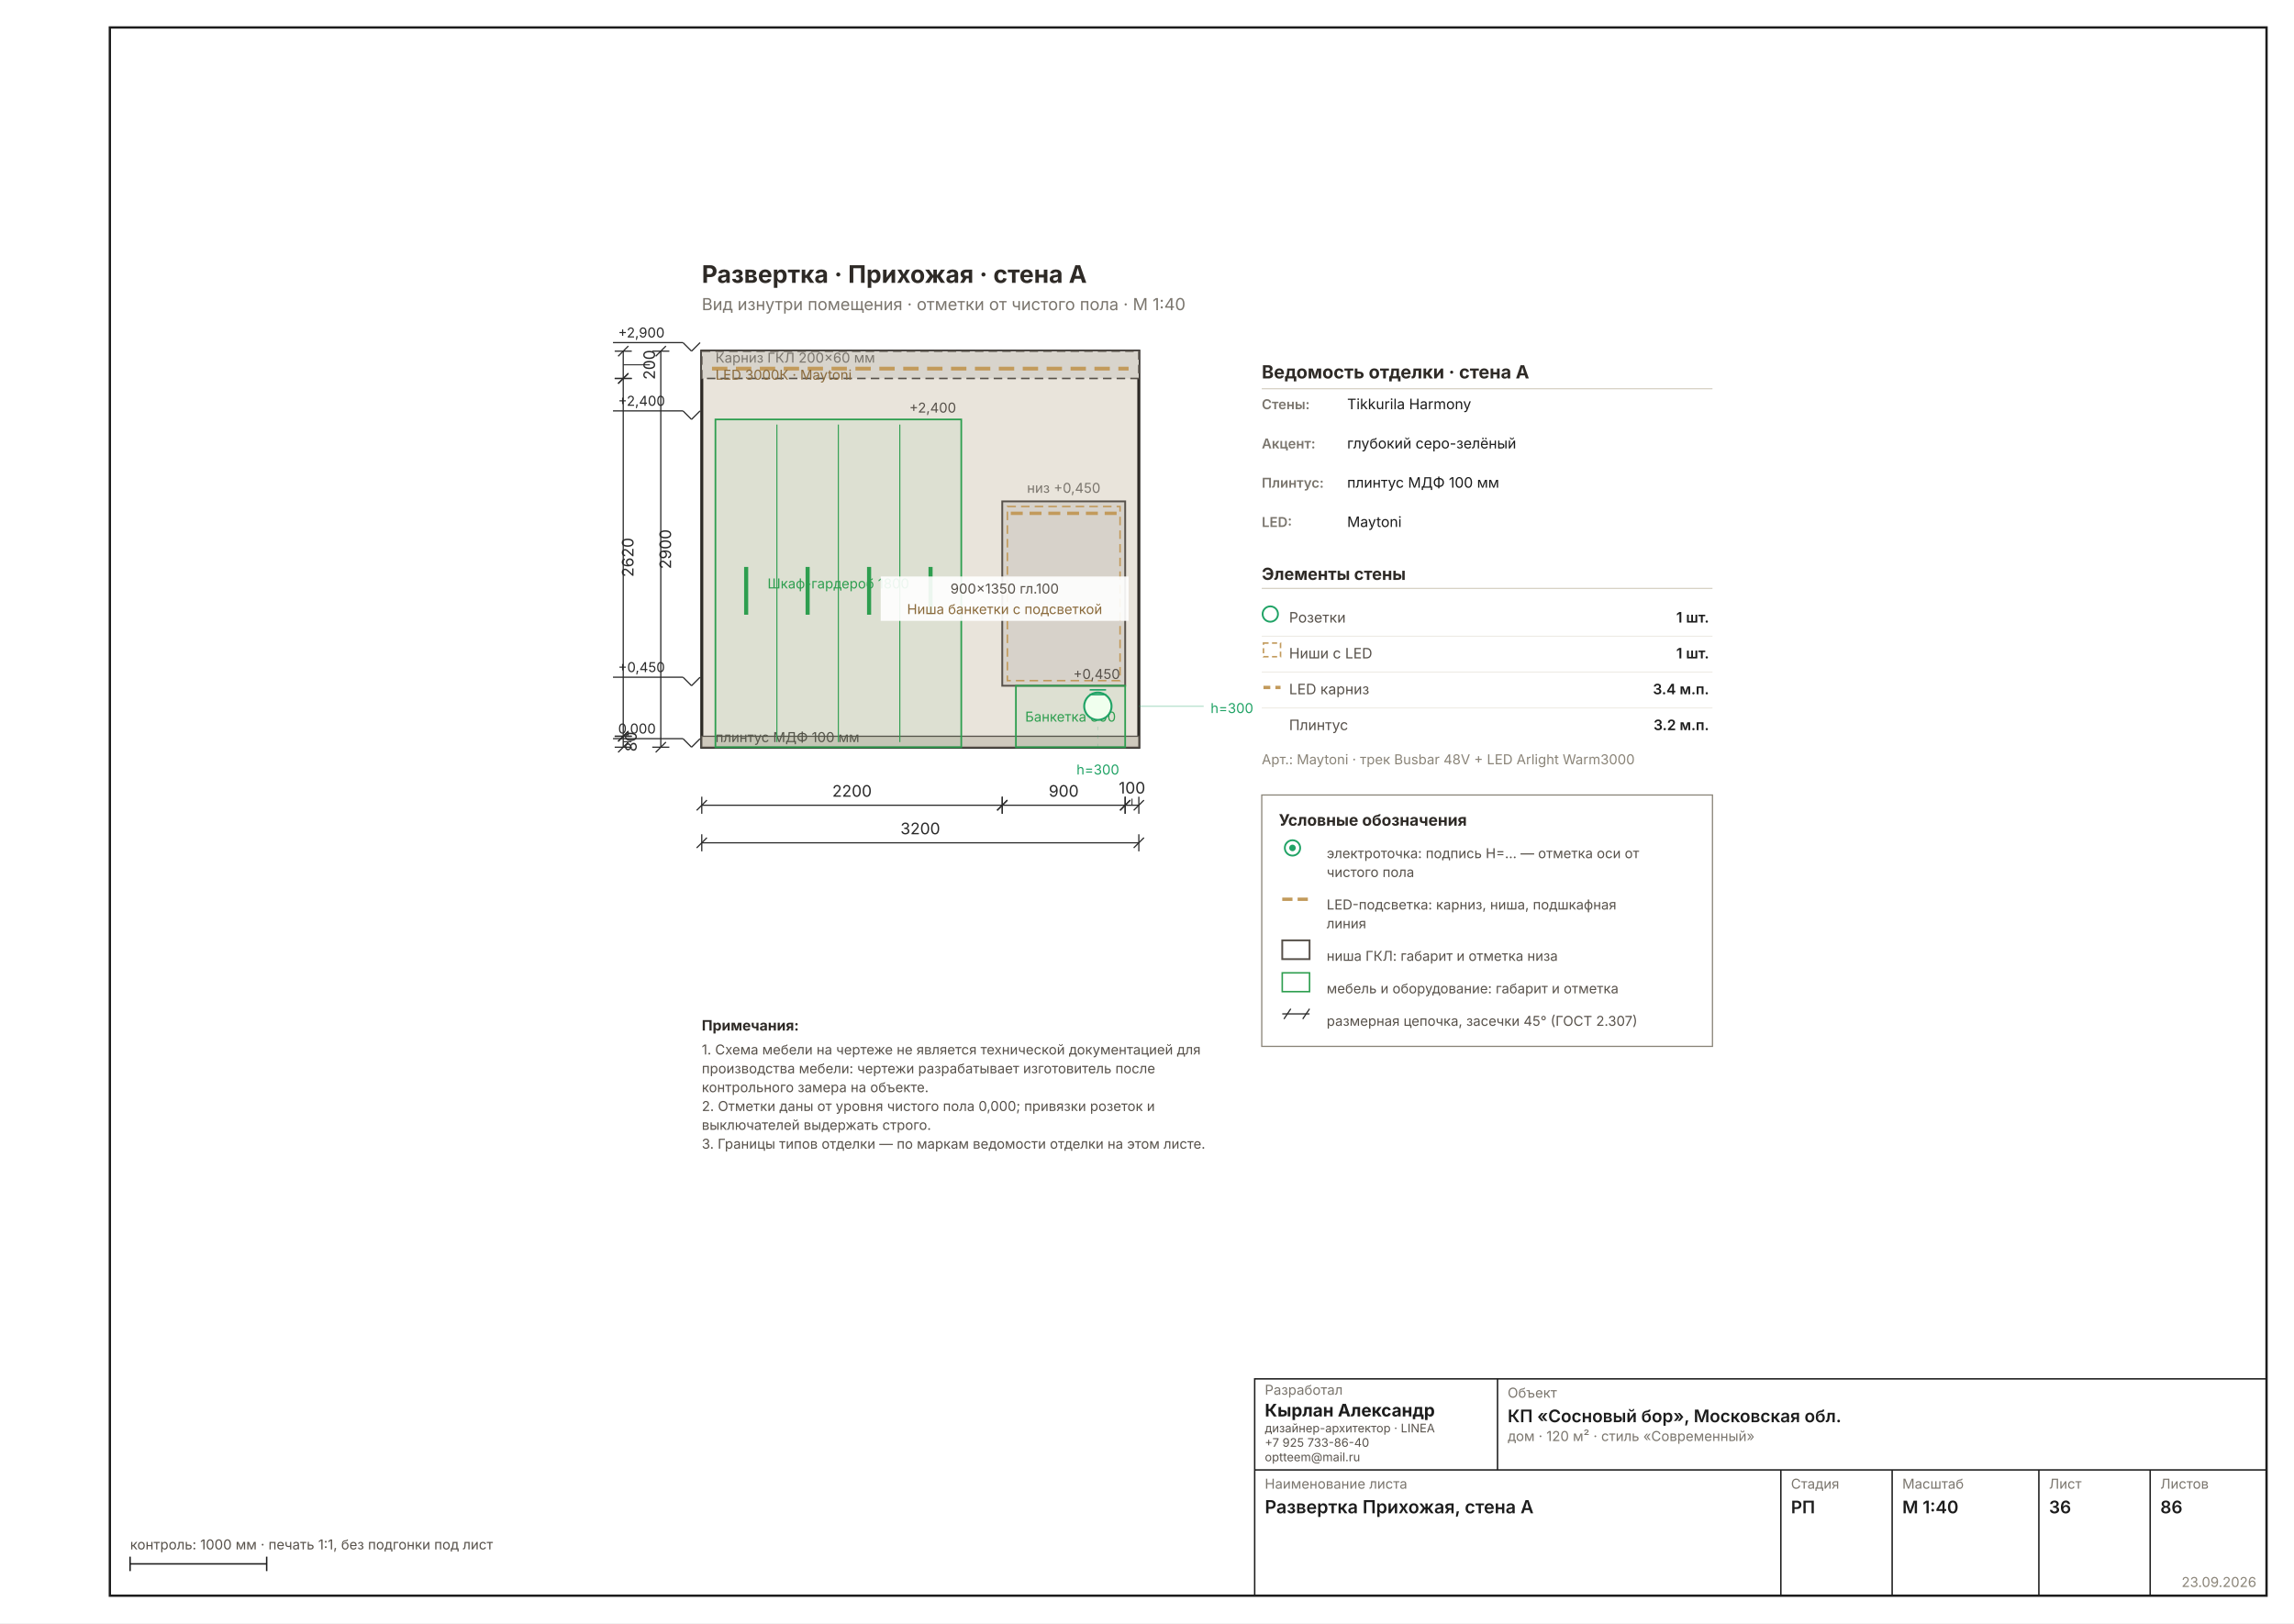
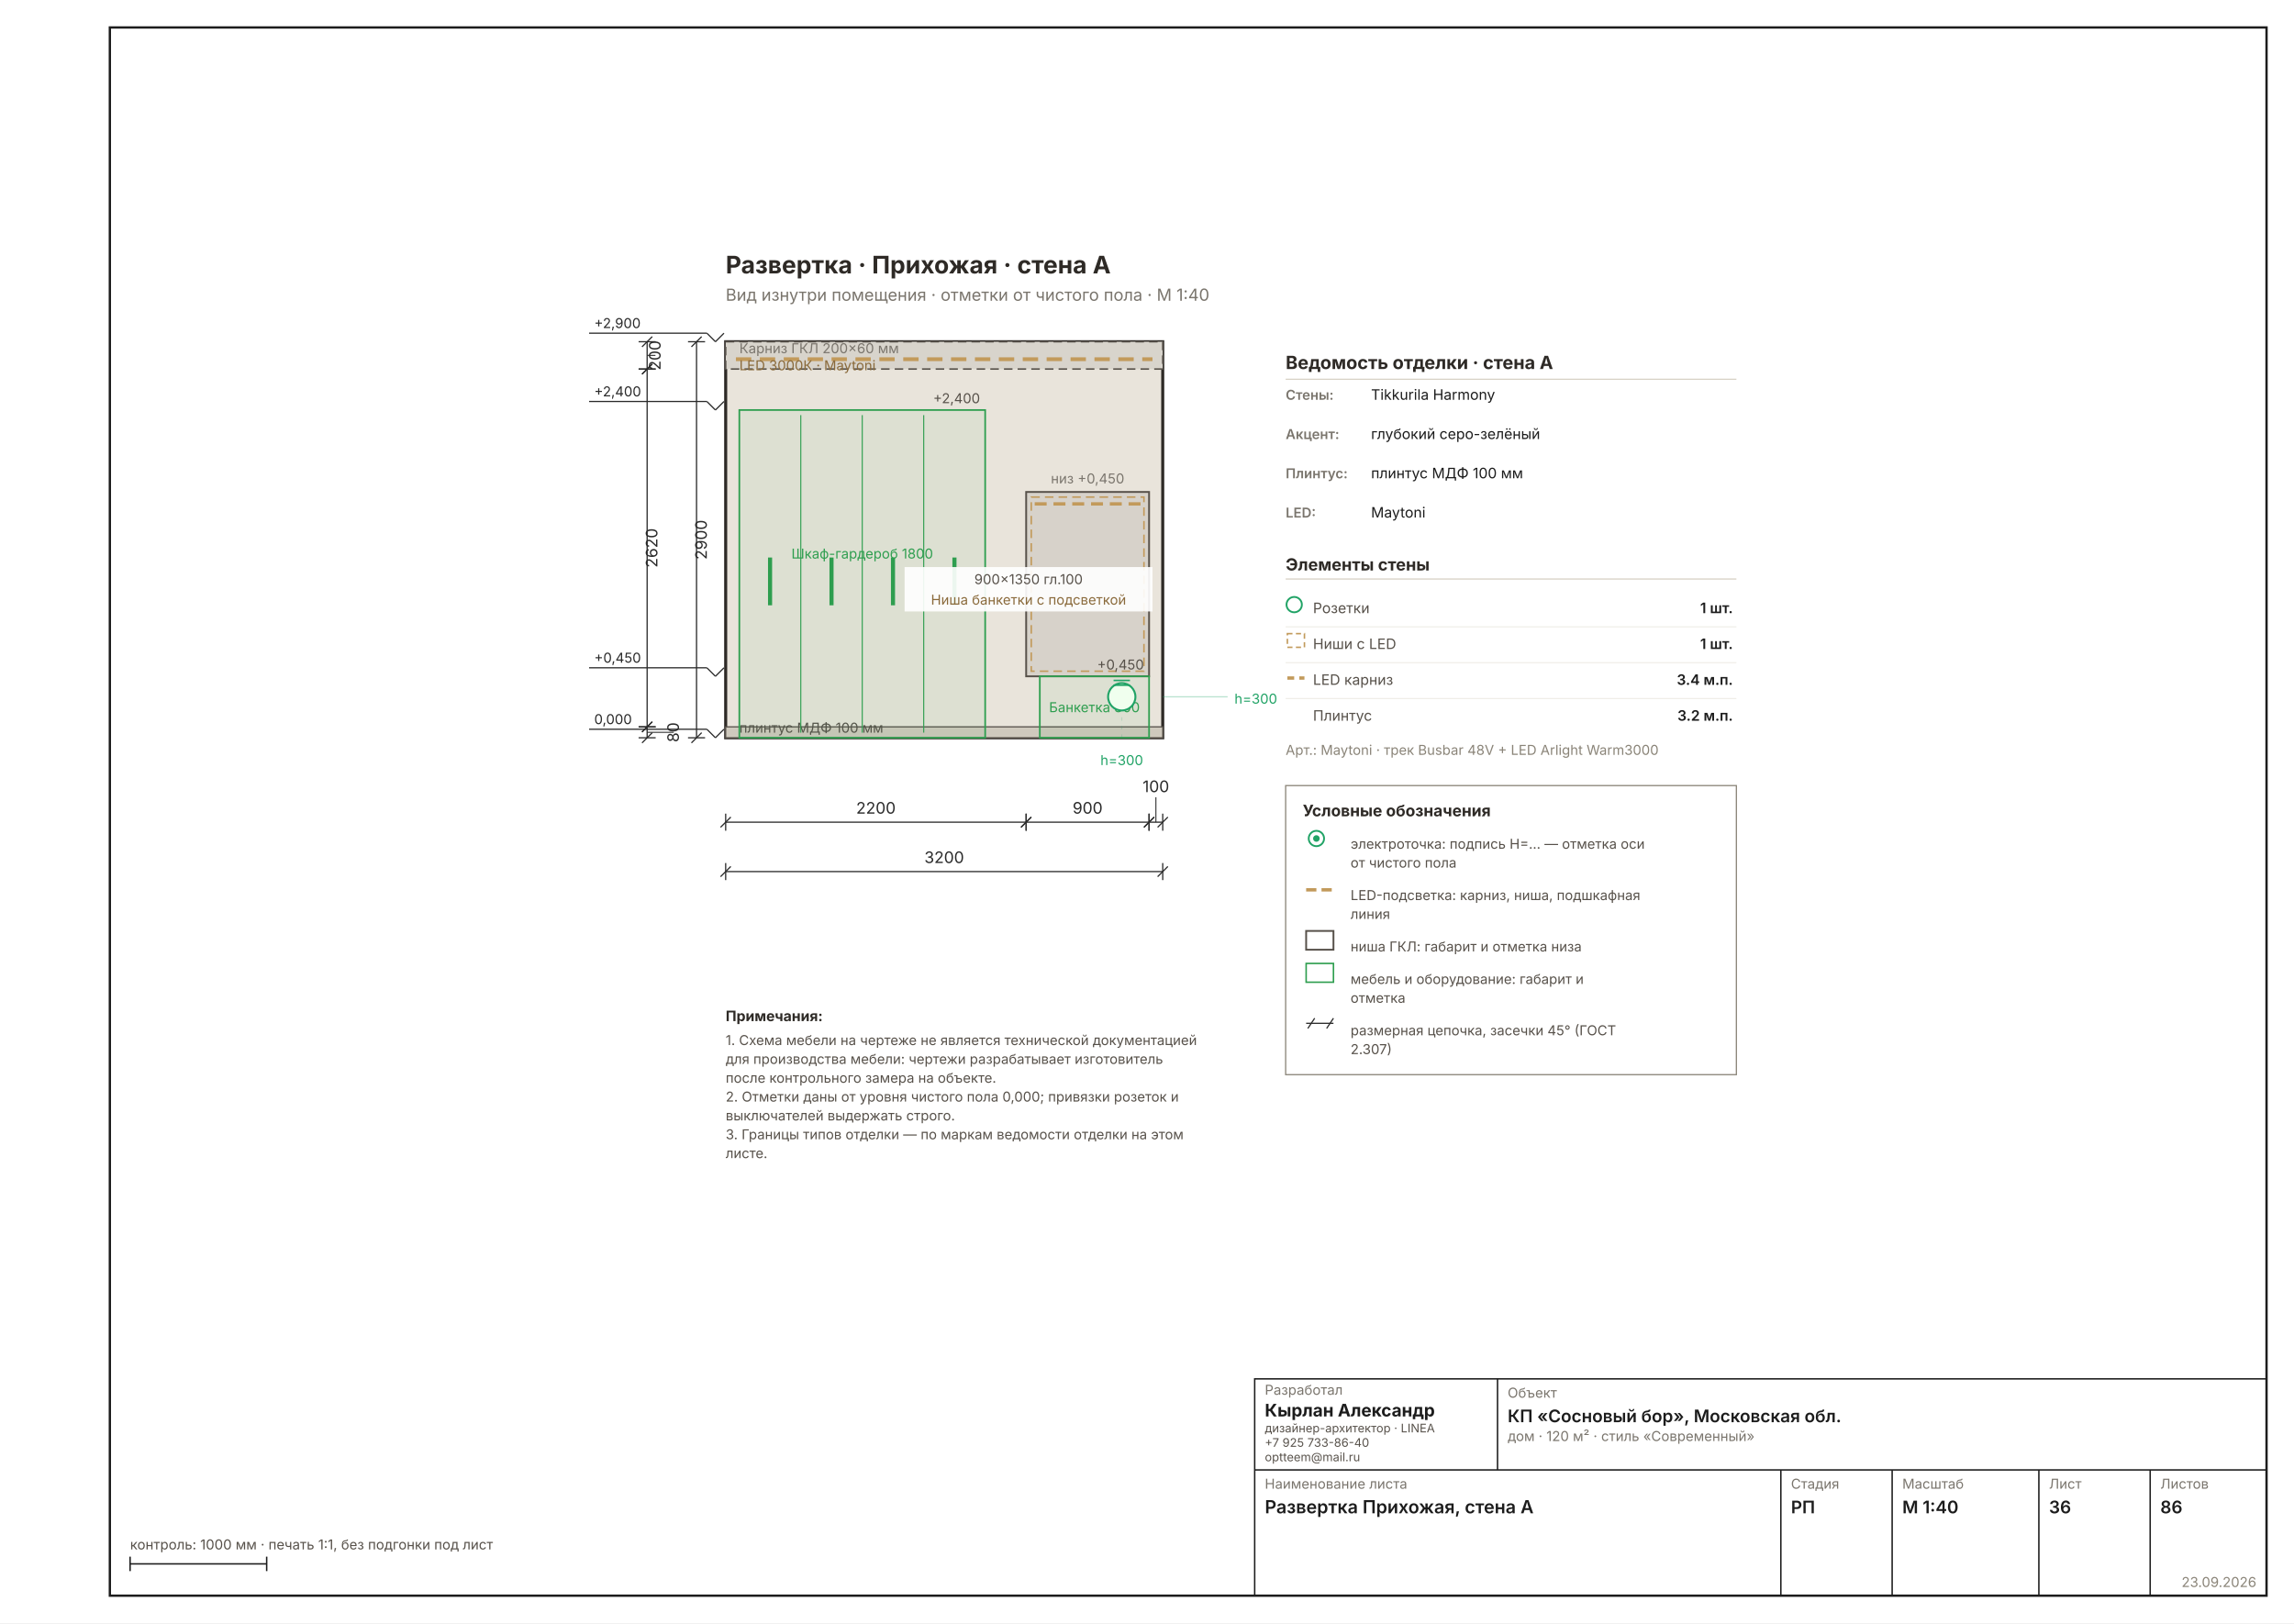
<svg xmlns="http://www.w3.org/2000/svg" width="1587" height="1123" viewBox="0 0 1587 1123" font-family="Inter, &quot;Helvetica Neue&quot;, Arial, sans-serif" data-sheet="elevation" data-scale="1:40">
  <rect width="1587" height="1123" fill="#FFFFFF" />
  <rect x="76" y="19" width="1492" height="1085" fill="none" stroke="#1C1C1C" stroke-width="1.6" />
-   <g transform="translate(379.1899 136.6506) scale(1.1811)">
+   <g transform="translate(395.7253 130.1326) scale(1.1811)">
    <rect x="90" y="90" width="256" height="232" fill="#E9E4DB" stroke="#2E2A26" stroke-width="1.78" />
    <rect x="90" y="90" width="256" height="16" fill="#D8D4CC" stroke="#57514A" stroke-width="0.89" stroke-dasharray="5 3" />
    <line x1="96" y1="100.24" x2="340" y2="100.24" stroke="#C29A5B" stroke-width="2.22" stroke-dasharray="9 5" />
    <text x="98" y="96.72" font-size="8.00" fill="#7A756D">Карниз ГКЛ 200×60 мм</text>
    <text x="98" y="106.72" font-size="8.00" fill="#8A6A3B">LED 3000К · Maytoni</text>
    <rect x="90" y="315.6" width="256" height="6.4" fill="#CFC9BD" stroke="#57514A" stroke-width="0.71" />
    <text x="98" y="319" font-size="8.00" fill="#57514A">плинтус МДФ 100 мм</text>
    <rect x="266" y="178" width="72" height="108" fill="#00000014" stroke="#57514A" stroke-width="1.07" />
    <rect x="269" y="181" width="66" height="102" fill="none" stroke="#C29A5B" stroke-width="0.89" stroke-dasharray="5 3" />
    <line x1="271" y1="185" x2="333" y2="185" stroke="#C29A5B" stroke-width="1.96" stroke-dasharray="7 4" />
    <text x="302" y="173" font-size="8.00" fill="#7A756D" text-anchor="middle">низ +0,450</text>
    <rect x="98" y="130" width="144" height="192" fill="#2E9E4F0F" stroke="#2E9E4F" stroke-width="0.98" />
    <line x1="134" y1="133" x2="134" y2="319" stroke="#2E9E4F" stroke-width="0.62" />
    <line x1="170" y1="133" x2="170" y2="319" stroke="#2E9E4F" stroke-width="0.62" />
    <line x1="206" y1="133" x2="206" y2="319" stroke="#2E9E4F" stroke-width="0.62" />
    <rect x="114.8" y="216.4" width="2.4" height="28" fill="#2E9E4F" />
    <rect x="150.8" y="216.4" width="2.4" height="28" fill="#2E9E4F" />
    <rect x="186.8" y="216.4" width="2.4" height="28" fill="#2E9E4F" />
    <rect x="222.8" y="216.4" width="2.4" height="28" fill="#2E9E4F" />
    <rect x="274" y="286" width="64" height="36" fill="#2E9E4F0F" stroke="#2E9E4F" stroke-width="0.98" />
    <g data-el="level" stroke="#2A2A2A" stroke-width="0.71" fill="none">
      <line x1="79" y1="317" x2="84" y2="322" />
      <line x1="84" y1="322" x2="89" y2="317" />
-       <line x1="79" y1="317" x2="38" y2="317" />
-     </g>
-     <text x="41" y="314" font-size="8.00" fill="#2A2A2A" text-anchor="start">0,000</text>
+       <line x1="79" y1="317" x2="10" y2="317" />
+     </g>
+     <text x="13" y="314" font-size="8.00" fill="#2A2A2A" text-anchor="start">0,000</text>
    <g data-el="level" stroke="#2A2A2A" stroke-width="0.71" fill="none">
      <line x1="79" y1="281" x2="84" y2="286" />
      <line x1="84" y1="286" x2="89" y2="281" />
-       <line x1="79" y1="281" x2="38" y2="281" />
-     </g>
-     <text x="41" y="278" font-size="8.00" fill="#2A2A2A" text-anchor="start">+0,450</text>
+       <line x1="79" y1="281" x2="10" y2="281" />
+     </g>
+     <text x="13" y="278" font-size="8.00" fill="#2A2A2A" text-anchor="start">+0,450</text>
    <g data-el="level" stroke="#2A2A2A" stroke-width="0.71" fill="none">
      <line x1="79" y1="125" x2="84" y2="130" />
      <line x1="84" y1="130" x2="89" y2="125" />
-       <line x1="79" y1="125" x2="38" y2="125" />
-     </g>
-     <text x="41" y="122" font-size="8.00" fill="#2A2A2A" text-anchor="start">+2,400</text>
+       <line x1="79" y1="125" x2="10" y2="125" />
+     </g>
+     <text x="13" y="122" font-size="8.00" fill="#2A2A2A" text-anchor="start">+2,400</text>
    <g data-el="level" stroke="#2A2A2A" stroke-width="0.71" fill="none">
      <line x1="79" y1="85" x2="84" y2="90" />
      <line x1="84" y1="90" x2="89" y2="85" />
-       <line x1="79" y1="85" x2="38" y2="85" />
-     </g>
-     <text x="41" y="82" font-size="8.00" fill="#2A2A2A" text-anchor="start">+2,900</text>
-     <text x="170" y="229" font-size="8.00" fill="#2E9E4F" text-anchor="middle">Шкаф-гардероб 1800</text>
+       <line x1="79" y1="85" x2="10" y2="85" />
+     </g>
+     <text x="13" y="82" font-size="8.00" fill="#2A2A2A" text-anchor="start">+2,900</text>
+     <text x="170" y="217" font-size="8.00" fill="#2E9E4F" text-anchor="middle">Шкаф-гардероб 1800</text>
    <text x="239" y="126" font-size="8.00" fill="#57514A" text-anchor="end">+2,400</text>
    <text x="306" y="307" font-size="8.00" fill="#2E9E4F" text-anchor="middle">Банкетка 800</text>
    <text x="335" y="282" font-size="8.00" fill="#57514A" text-anchor="end">+0,450</text>
    <rect x="194.8" y="222" width="145.2" height="26" fill="#FFFFFFE8" />
    <text x="267.4" y="232" font-size="8.00" fill="#57514A" text-anchor="middle">900×1350 гл.100</text>
    <text x="267.4" y="244" font-size="8.00" fill="#8A6A3B" text-anchor="middle">Ниша банкетки с подсветкой</text>
    <circle cx="322" cy="298" r="8" fill="#F0FFEE" stroke="#21A366" stroke-width="1.16" />
    <line x1="317.2" y1="291.2" x2="326.8" y2="291.2" stroke="#21A366" stroke-width="0.89" />
    <line x1="317.2" y1="288.4" x2="326.8" y2="288.4" stroke="#21A366" stroke-width="0.89" />
    <line x1="322" y1="322" x2="322" y2="307" stroke="#21A36630" stroke-width="0.58" stroke-dasharray="2 3" />
    <text x="322" y="338" font-size="8.00" fill="#21A366" text-anchor="middle">h=300</text>
    <line x1="346" y1="298" x2="384" y2="298" stroke="#21A36650" stroke-width="0.71" />
    <text x="388" y="302" font-size="8.00" fill="#21A366">h=300</text>
    <g data-el="chain">
      <g data-el="dim" stroke="#2A2A2A" stroke-width="0.71" fill="none">
-         <line x1="90" y1="356" x2="266" y2="356" />
-         <line x1="90" y1="351" x2="90" y2="361" />
-         <line x1="266" y1="351" x2="266" y2="361" />
-         <line x1="87" y1="359" x2="93" y2="353" />
-         <line x1="263" y1="359" x2="269" y2="353" />
-       </g>
-       <text x="178" y="351" font-size="9.33" fill="#2A2A2A" text-anchor="middle">2200</text>
-       <g data-el="dim" stroke="#2A2A2A" stroke-width="0.71" fill="none">
-         <line x1="266" y1="356" x2="338" y2="356" />
-         <line x1="266" y1="351" x2="266" y2="361" />
-         <line x1="338" y1="351" x2="338" y2="361" />
-         <line x1="263" y1="359" x2="269" y2="353" />
-         <line x1="335" y1="359" x2="341" y2="353" />
-       </g>
-       <text x="302" y="351" font-size="9.33" fill="#2A2A2A" text-anchor="middle">900</text>
-       <g data-el="dim" stroke="#2A2A2A" stroke-width="0.71" fill="none">
-         <line x1="338" y1="356" x2="346" y2="356" />
-         <line x1="338" y1="351" x2="338" y2="361" />
-         <line x1="346" y1="351" x2="346" y2="361" />
-         <line x1="335" y1="359" x2="341" y2="353" />
-         <line x1="343" y1="359" x2="349" y2="353" />
-         <line x1="342" y1="356" x2="342" y2="352.133" stroke-width="0.58" />
-       </g>
-       <text x="342" y="349.133" font-size="9.33" fill="#2A2A2A" text-anchor="middle">100</text>
-       <g data-el="dim" stroke="#2A2A2A" stroke-width="0.71" fill="none">
-         <line x1="90" y1="378" x2="346" y2="378" />
-         <line x1="90" y1="373" x2="90" y2="383" />
-         <line x1="346" y1="373" x2="346" y2="383" />
-         <line x1="87" y1="381" x2="93" y2="375" />
-         <line x1="343" y1="381" x2="349" y2="375" />
-       </g>
-       <text x="218" y="373" font-size="9.33" fill="#2A2A2A" text-anchor="middle">3200</text>
+         <line x1="90" y1="371.44" x2="266" y2="371.44" />
+         <line x1="90" y1="366.44" x2="90" y2="376.44" />
+         <line x1="266" y1="366.44" x2="266" y2="376.44" />
+         <line x1="87" y1="374.44" x2="93" y2="368.44" />
+         <line x1="263" y1="374.44" x2="269" y2="368.44" />
+       </g>
+       <text x="178" y="366.44" font-size="9.33" fill="#2A2A2A" text-anchor="middle">2200</text>
+       <g data-el="dim" stroke="#2A2A2A" stroke-width="0.71" fill="none">
+         <line x1="266" y1="371.44" x2="338" y2="371.44" />
+         <line x1="266" y1="366.44" x2="266" y2="376.44" />
+         <line x1="338" y1="366.44" x2="338" y2="376.44" />
+         <line x1="263" y1="374.44" x2="269" y2="368.44" />
+         <line x1="335" y1="374.44" x2="341" y2="368.44" />
+       </g>
+       <text x="302" y="366.44" font-size="9.33" fill="#2A2A2A" text-anchor="middle">900</text>
+       <g data-el="dim" stroke="#2A2A2A" stroke-width="0.71" fill="none">
+         <line x1="338" y1="371.44" x2="346" y2="371.44" />
+         <line x1="338" y1="366.44" x2="338" y2="376.44" />
+         <line x1="346" y1="366.44" x2="346" y2="376.44" />
+         <line x1="335" y1="374.44" x2="341" y2="368.44" />
+         <line x1="343" y1="374.44" x2="349" y2="368.44" />
+         <line x1="342" y1="371.44" x2="342" y2="356.838" stroke-width="0.58" />
+       </g>
+       <text x="342" y="353.838" font-size="9.33" fill="#2A2A2A" text-anchor="middle">100</text>
+       <g data-el="dim" stroke="#2A2A2A" stroke-width="0.71" fill="none">
+         <line x1="90" y1="400.377" x2="346" y2="400.377" />
+         <line x1="90" y1="395.377" x2="90" y2="405.377" />
+         <line x1="346" y1="395.377" x2="346" y2="405.377" />
+         <line x1="87" y1="403.377" x2="93" y2="397.377" />
+         <line x1="343" y1="403.377" x2="349" y2="397.377" />
+       </g>
+       <text x="218" y="395.377" font-size="9.33" fill="#2A2A2A" text-anchor="middle">3200</text>
    </g>
    <g data-el="chain">
      <g data-el="dim" stroke="#2A2A2A" stroke-width="0.71" fill="none">
        <line x1="44" y1="90" x2="44" y2="106" />
        <line x1="39" y1="90" x2="49" y2="90" />
        <line x1="39" y1="106" x2="49" y2="106" />
        <line x1="41" y1="93" x2="47" y2="87" />
        <line x1="41" y1="109" x2="47" y2="103" />
-         <line x1="44" y1="98" x2="59.602" y2="98" stroke-width="0.58" />
-       </g>
-       <text x="62.602" y="98" font-size="9.33" fill="#2A2A2A" transform="rotate(-90 62.6016 98)" text-anchor="middle">200</text>
+         <line x1="44" y1="98" x2="48.867" y2="98" stroke-width="0.58" />
+       </g>
+       <text x="51.867" y="98" font-size="9.33" fill="#2A2A2A" transform="rotate(-90 51.8669 98)" text-anchor="middle">200</text>
      <g data-el="dim" stroke="#2A2A2A" stroke-width="0.71" fill="none">
        <line x1="44" y1="106" x2="44" y2="315.6" />
        <line x1="39" y1="106" x2="49" y2="106" />
        <line x1="39" y1="315.6" x2="49" y2="315.6" />
        <line x1="41" y1="109" x2="47" y2="103" />
        <line x1="41" y1="318.6" x2="47" y2="312.6" />
      </g>
      <text x="50" y="210.8" font-size="9.33" fill="#2A2A2A" transform="rotate(-90 50 210.8)" text-anchor="middle">2620</text>
      <g data-el="dim" stroke="#2A2A2A" stroke-width="0.71" fill="none">
        <line x1="44" y1="315.6" x2="44" y2="322" />
        <line x1="39" y1="315.6" x2="49" y2="315.6" />
        <line x1="39" y1="322" x2="49" y2="322" />
        <line x1="41" y1="318.6" x2="47" y2="312.6" />
        <line x1="41" y1="325" x2="47" y2="319" />
-         <line x1="44" y1="318.8" x2="48.867" y2="318.8" stroke-width="0.58" />
-       </g>
-       <text x="51.867" y="318.8" font-size="9.33" fill="#2A2A2A" transform="rotate(-90 51.8669 318.8)" text-anchor="middle">80</text>
-       <g data-el="dim" stroke="#2A2A2A" stroke-width="0.71" fill="none">
-         <line x1="66" y1="90" x2="66" y2="322" />
-         <line x1="61" y1="90" x2="71" y2="90" />
-         <line x1="61" y1="322" x2="71" y2="322" />
-         <line x1="63" y1="93" x2="69" y2="87" />
-         <line x1="63" y1="325" x2="69" y2="319" />
-       </g>
-       <text x="72" y="206" font-size="9.33" fill="#2A2A2A" transform="rotate(-90 72 206)" text-anchor="middle">2900</text>
+         <line x1="44" y1="318.8" x2="59.602" y2="318.8" stroke-width="0.58" />
+       </g>
+       <text x="62.602" y="318.8" font-size="9.33" fill="#2A2A2A" transform="rotate(-90 62.6016 318.8)" text-anchor="middle">80</text>
+       <g data-el="dim" stroke="#2A2A2A" stroke-width="0.71" fill="none">
+         <line x1="72.937" y1="90" x2="72.937" y2="322" />
+         <line x1="67.937" y1="90" x2="77.937" y2="90" />
+         <line x1="67.937" y1="322" x2="77.937" y2="322" />
+         <line x1="69.937" y1="93" x2="75.937" y2="87" />
+         <line x1="69.937" y1="325" x2="75.937" y2="319" />
+       </g>
+       <text x="78.937" y="206" font-size="9.33" fill="#2A2A2A" transform="rotate(-90 78.93701 206)" text-anchor="middle">2900</text>
    </g>
    <text x="418" y="106" font-size="10.67" font-weight="700" fill="#2E2A26">Ведомость отделки · стена A</text>
    <line x1="418" y1="112" x2="682" y2="112" stroke="#D8D2C6" stroke-width="0.71" />
    <text x="418" y="124" font-size="8.00" font-weight="600" fill="#7A756D">Стены:</text>
    <text x="468" y="124" font-size="8.45" fill="#1C1C1C">Tikkurila Harmony</text>
    <text x="418" y="147" font-size="8.00" font-weight="600" fill="#7A756D">Акцент:</text>
    <text x="468" y="147" font-size="8.45" fill="#1C1C1C">глубокий серо-зелёный</text>
    <text x="418" y="170" font-size="8.00" font-weight="600" fill="#7A756D">Плинтус:</text>
    <text x="468" y="170" font-size="8.45" fill="#1C1C1C">плинтус МДФ 100 мм</text>
    <text x="418" y="193" font-size="8.00" font-weight="600" fill="#7A756D">LED:</text>
    <text x="468" y="193" font-size="8.45" fill="#1C1C1C">Maytoni</text>
    <text x="418" y="224" font-size="9.78" font-weight="700" fill="#2E2A26">Элементы стены</text>
    <line x1="418" y1="229" x2="682" y2="229" stroke="#D8D2C6" stroke-width="0.71" />
    <circle cx="423" cy="244" r="4.5" fill="none" stroke="#21A366" stroke-width="1.07" />
    <text x="434" y="249" font-size="8.45" fill="#57514A">Розетки</text>
    <text x="680" y="249" font-size="8.45" font-weight="600" fill="#1C1C1C" text-anchor="end">1 шт.</text>
    <line x1="418" y1="257" x2="682" y2="257" stroke="#EDEBE4" stroke-width="0.58" />
    <rect x="419" y="261" width="10" height="8" fill="none" stroke="#C29A5B" stroke-width="0.89" stroke-dasharray="3 2" />
    <text x="434" y="270" font-size="8.45" fill="#57514A">Ниши с LED</text>
    <text x="680" y="270" font-size="8.45" font-weight="600" fill="#1C1C1C" text-anchor="end">1 шт.</text>
    <line x1="418" y1="278" x2="682" y2="278" stroke="#EDEBE4" stroke-width="0.58" />
    <line x1="419" y1="287" x2="429" y2="287" stroke="#C29A5B" stroke-width="1.96" stroke-dasharray="4 3" />
    <text x="434" y="291" font-size="8.45" fill="#57514A">LED карниз</text>
    <text x="680" y="291" font-size="8.45" font-weight="600" fill="#1C1C1C" text-anchor="end">3.4 м.п.</text>
    <line x1="418" y1="299" x2="682" y2="299" stroke="#EDEBE4" stroke-width="0.58" />
    <text x="434" y="312" font-size="8.45" fill="#57514A">Плинтус</text>
    <text x="680" y="312" font-size="8.45" font-weight="600" fill="#1C1C1C" text-anchor="end">3.2 м.п.</text>
    <text x="418" y="332" font-size="8.00" fill="#8A8478">Арт.: Maytoni · трек Busbar 48V + LED Arlight Warm3000</text>
    <g data-el="legend">
-       <rect x="418" y="350" width="264" height="147.261" fill="none" stroke="#8A8478" stroke-width="0.71" />
+       <rect x="418" y="350" width="264" height="169.335" fill="none" stroke="#8A8478" stroke-width="0.71" />
      <text x="428" y="368" font-size="9.33" font-weight="700" fill="#2E2A26">Условные обозначения</text>
      <g stroke="#21A366" stroke-width="1.07" fill="none">
        <circle cx="436" cy="381" r="4.5" />
        <circle cx="436" cy="381" r="1.4" fill="#21A366" />
      </g>
-       <text x="456" y="387" font-size="8.00" fill="#57514A">электроточка: подпись Н=… — отметка оси от</text>
-       <text x="456" y="398.037" font-size="8.00" fill="#57514A">чистого пола</text>
+       <text x="456" y="387" font-size="8.00" fill="#57514A">электроточка: подпись Н=… — отметка оси</text>
+       <text x="456" y="398.037" font-size="8.00" fill="#57514A">от чистого пола</text>
      <line x1="430" y1="411.074" x2="446" y2="411.074" stroke="#C29A5B" stroke-width="1.96" stroke-dasharray="6 3" />
      <text x="456" y="417.074" font-size="8.00" fill="#57514A">LED-подсветка: карниз, ниша, подшкафная</text>
      <text x="456" y="428.112" font-size="8.00" fill="#57514A">линия</text>
      <rect x="430" y="435.149" width="16" height="11" fill="none" stroke="#57514A" stroke-width="1.07" />
      <text x="456" y="447.149" font-size="8.00" fill="#57514A">ниша ГКЛ: габарит и отметка низа</text>
      <rect x="430" y="454.186" width="16" height="11" fill="none" stroke="#2E9E4F" stroke-width="0.89" />
-       <text x="456" y="466.186" font-size="8.00" fill="#57514A">мебель и оборудование: габарит и отметка</text>
+       <text x="456" y="466.186" font-size="8.00" fill="#57514A">мебель и оборудование: габарит и</text>
+       <text x="456" y="477.223" font-size="8.00" fill="#57514A">отметка</text>
      <g stroke="#2A2A2A" stroke-width="0.71" fill="none">
-         <line x1="430" y1="478.223" x2="446" y2="478.223" />
-         <line x1="431" y1="481.223" x2="435" y2="475.223" />
-         <line x1="442" y1="481.223" x2="446" y2="475.223" />
-       </g>
-       <text x="456" y="485.223" font-size="8.00" fill="#57514A">размерная цепочка, засечки 45° (ГОСТ 2.307)</text>
+         <line x1="430" y1="489.261" x2="446" y2="489.261" />
+         <line x1="431" y1="492.261" x2="435" y2="486.261" />
+         <line x1="442" y1="492.261" x2="446" y2="486.261" />
+       </g>
+       <text x="456" y="496.261" font-size="8.00" fill="#57514A">размерная цепочка, засечки 45° (ГОСТ</text>
+       <text x="456" y="507.298" font-size="8.00" fill="#57514A">2.307)</text>
    </g>
    <text x="90" y="50" font-size="14.22" font-weight="700" fill="#2E2A26">Развертка · Прихожая · стена A</text>
    <text x="90" y="66" font-size="9.78" fill="#7A756D">Вид изнутри помещения · отметки от чистого пола · М 1:40</text>
    <g data-el="notes" />
    <text x="90" y="488" font-size="8.45" font-weight="700" fill="#2E2A26">Примечания:</text>
-     <text x="90" y="502" font-size="8.00" fill="#57514A">1. Схема мебели на чертеже не является технической документацией для</text>
-     <text x="90" y="513.037" font-size="8.00" fill="#57514A">    производства мебели: чертежи разрабатывает изготовитель после</text>
-     <text x="90" y="524.074" font-size="8.00" fill="#57514A">    контрольного замера на объекте.</text>
+     <text x="90" y="502" font-size="8.00" fill="#57514A">1. Схема мебели на чертеже не является технической документацией</text>
+     <text x="90" y="513.037" font-size="8.00" fill="#57514A">    для производства мебели: чертежи разрабатывает изготовитель</text>
+     <text x="90" y="524.074" font-size="8.00" fill="#57514A">    после контрольного замера на объекте.</text>
    <text x="90" y="535.112" font-size="8.00" fill="#57514A">2. Отметки даны от уровня чистого пола 0,000; привязки розеток и</text>
    <text x="90" y="546.149" font-size="8.00" fill="#57514A">    выключателей выдержать строго.</text>
-     <text x="90" y="557.186" font-size="8.00" fill="#57514A">3. Границы типов отделки — по маркам ведомости отделки на этом листе.</text>
+     <text x="90" y="557.186" font-size="8.00" fill="#57514A">3. Границы типов отделки — по маркам ведомости отделки на этом</text>
+     <text x="90" y="568.223" font-size="8.00" fill="#57514A">    листе.</text>
  </g>
  <g data-el="stamp" stroke="#1C1C1C" stroke-width="1" fill="none">
    <rect x="868" y="954" width="700" height="150" />
    <line x1="868" y1="1017" x2="1568" y2="1017" />
    <line x1="1036" y1="954" x2="1036" y2="1017" />
    <line x1="1232" y1="1017" x2="1232" y2="1104" />
    <line x1="1309" y1="1017" x2="1309" y2="1104" />
    <line x1="1410.5" y1="1017" x2="1410.5" y2="1104" />
    <line x1="1487.5" y1="1017" x2="1487.5" y2="1104" />
  </g>
  <text x="875" y="965" font-size="9.5" fill="#7A756D">Разработал</text>
  <text x="875" y="980" font-size="12" font-weight="700" fill="#1C1C1C">Кырлан Александр</text>
  <text x="875" y="991" font-size="8.2" fill="#57514A">дизайнер-архитектор · LINEA</text>
  <text x="875" y="1001" font-size="8.2" fill="#57514A">+7 925 733-86-40</text>
  <text x="875" y="1011" font-size="8.2" fill="#57514A">optteem@mail.ru</text>
  <text x="1043" y="967" font-size="9.5" fill="#7A756D">Объект</text>
  <text x="1043" y="984" font-size="12" font-weight="600" fill="#1C1C1C">КП «Сосновый бор», Московская обл.</text>
  <text x="1043" y="997" font-size="9.5" fill="#7A756D">дом · 120 м² · стиль «Современный»</text>
  <text x="875" y="1030" font-size="9.5" fill="#7A756D">Наименование листа</text>
  <text x="875" y="1047" font-size="12.5" font-weight="600" fill="#1C1C1C">Развертка Прихожая, стена A</text>
  <text x="1239" y="1030" font-size="9.5" fill="#7A756D">Стадия</text>
  <text x="1239" y="1047" font-size="12" font-weight="600" fill="#1C1C1C">РП</text>
  <text x="1316" y="1030" font-size="9.5" fill="#7A756D">Масштаб</text>
  <text x="1316" y="1047" font-size="12" font-weight="600" fill="#1C1C1C">М 1:40</text>
  <text x="1417.5" y="1030" font-size="9.5" fill="#7A756D">Лист</text>
  <text x="1417.5" y="1047" font-size="12" font-weight="600" fill="#1C1C1C">36</text>
  <text x="1494.5" y="1030" font-size="9.5" fill="#7A756D">Листов</text>
  <text x="1494.5" y="1047" font-size="12" font-weight="600" fill="#1C1C1C">86</text>
  <text x="1561" y="1098" font-size="9.5" fill="#8A8478" text-anchor="end">23.09.2026</text>
  <g stroke="#1C1C1C" stroke-width="1">
    <line x1="90" y1="1082" x2="184.488" y2="1082" />
    <line x1="90" y1="1077" x2="90" y2="1087" />
    <line x1="184.488" y1="1077" x2="184.488" y2="1087" />
  </g>
  <text x="90" y="1072" font-size="9.5" fill="#57514A">контроль: 1000 мм · печать 1:1, без подгонки под лист</text>
</svg>
